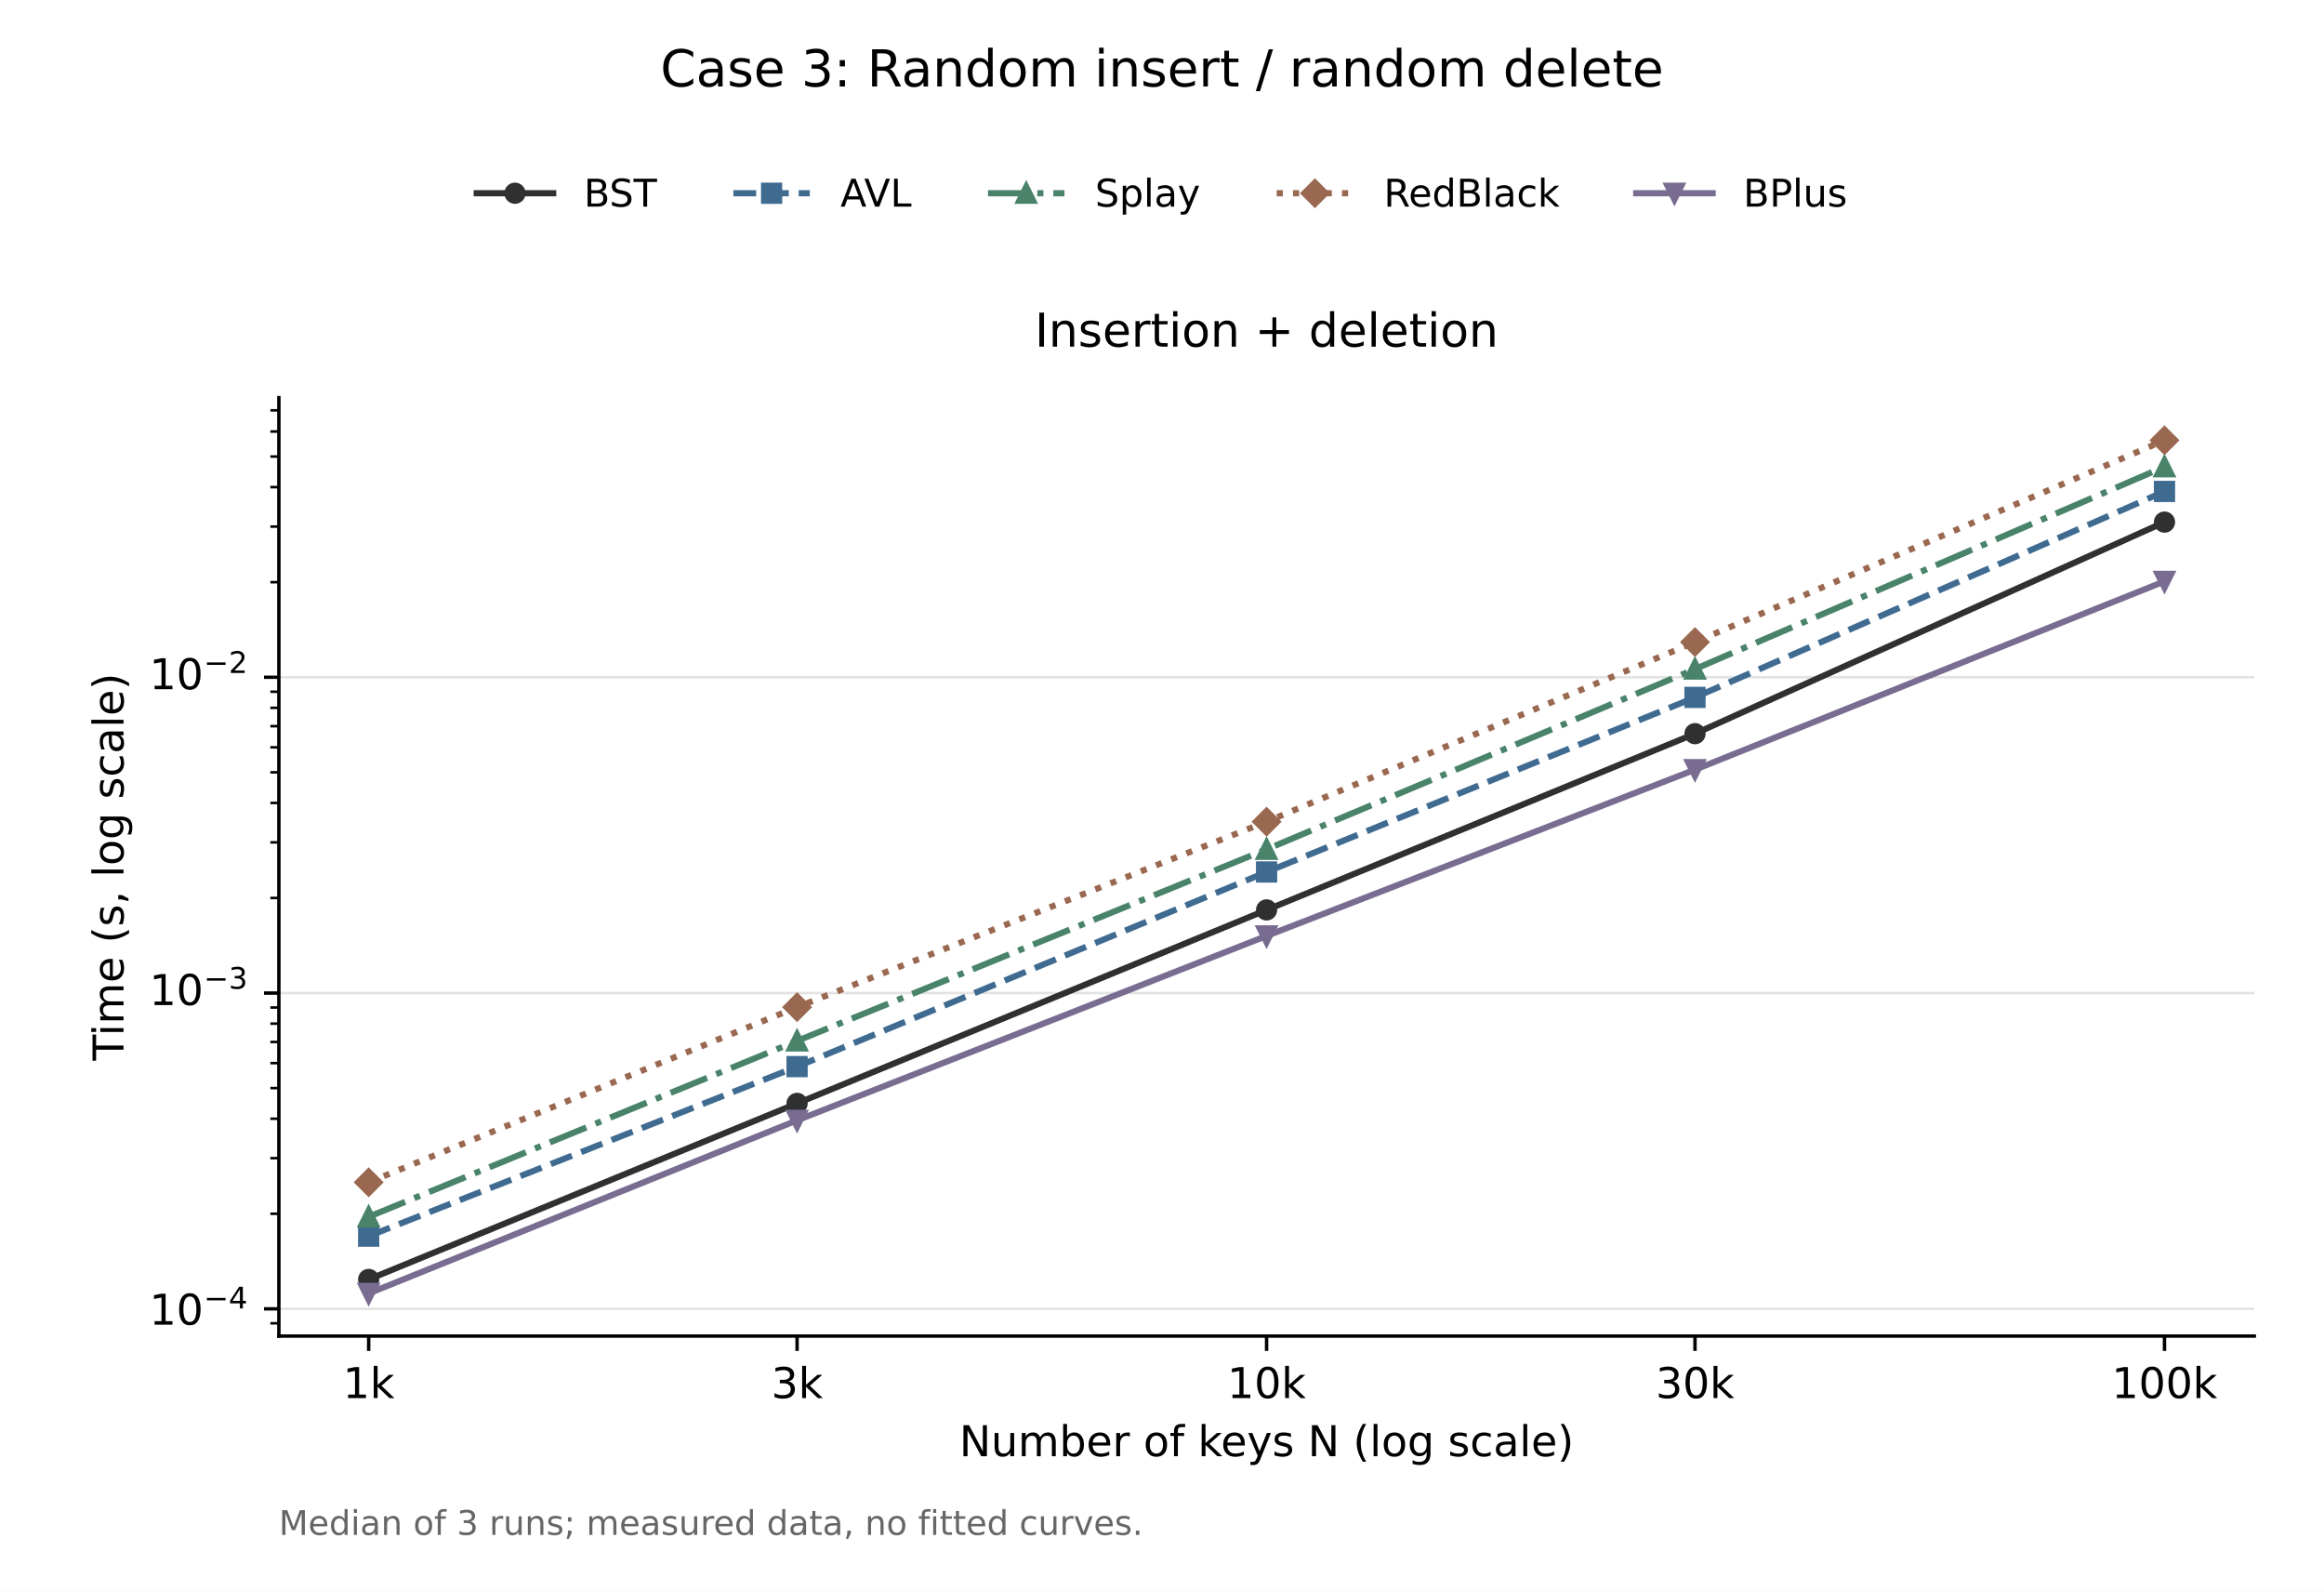
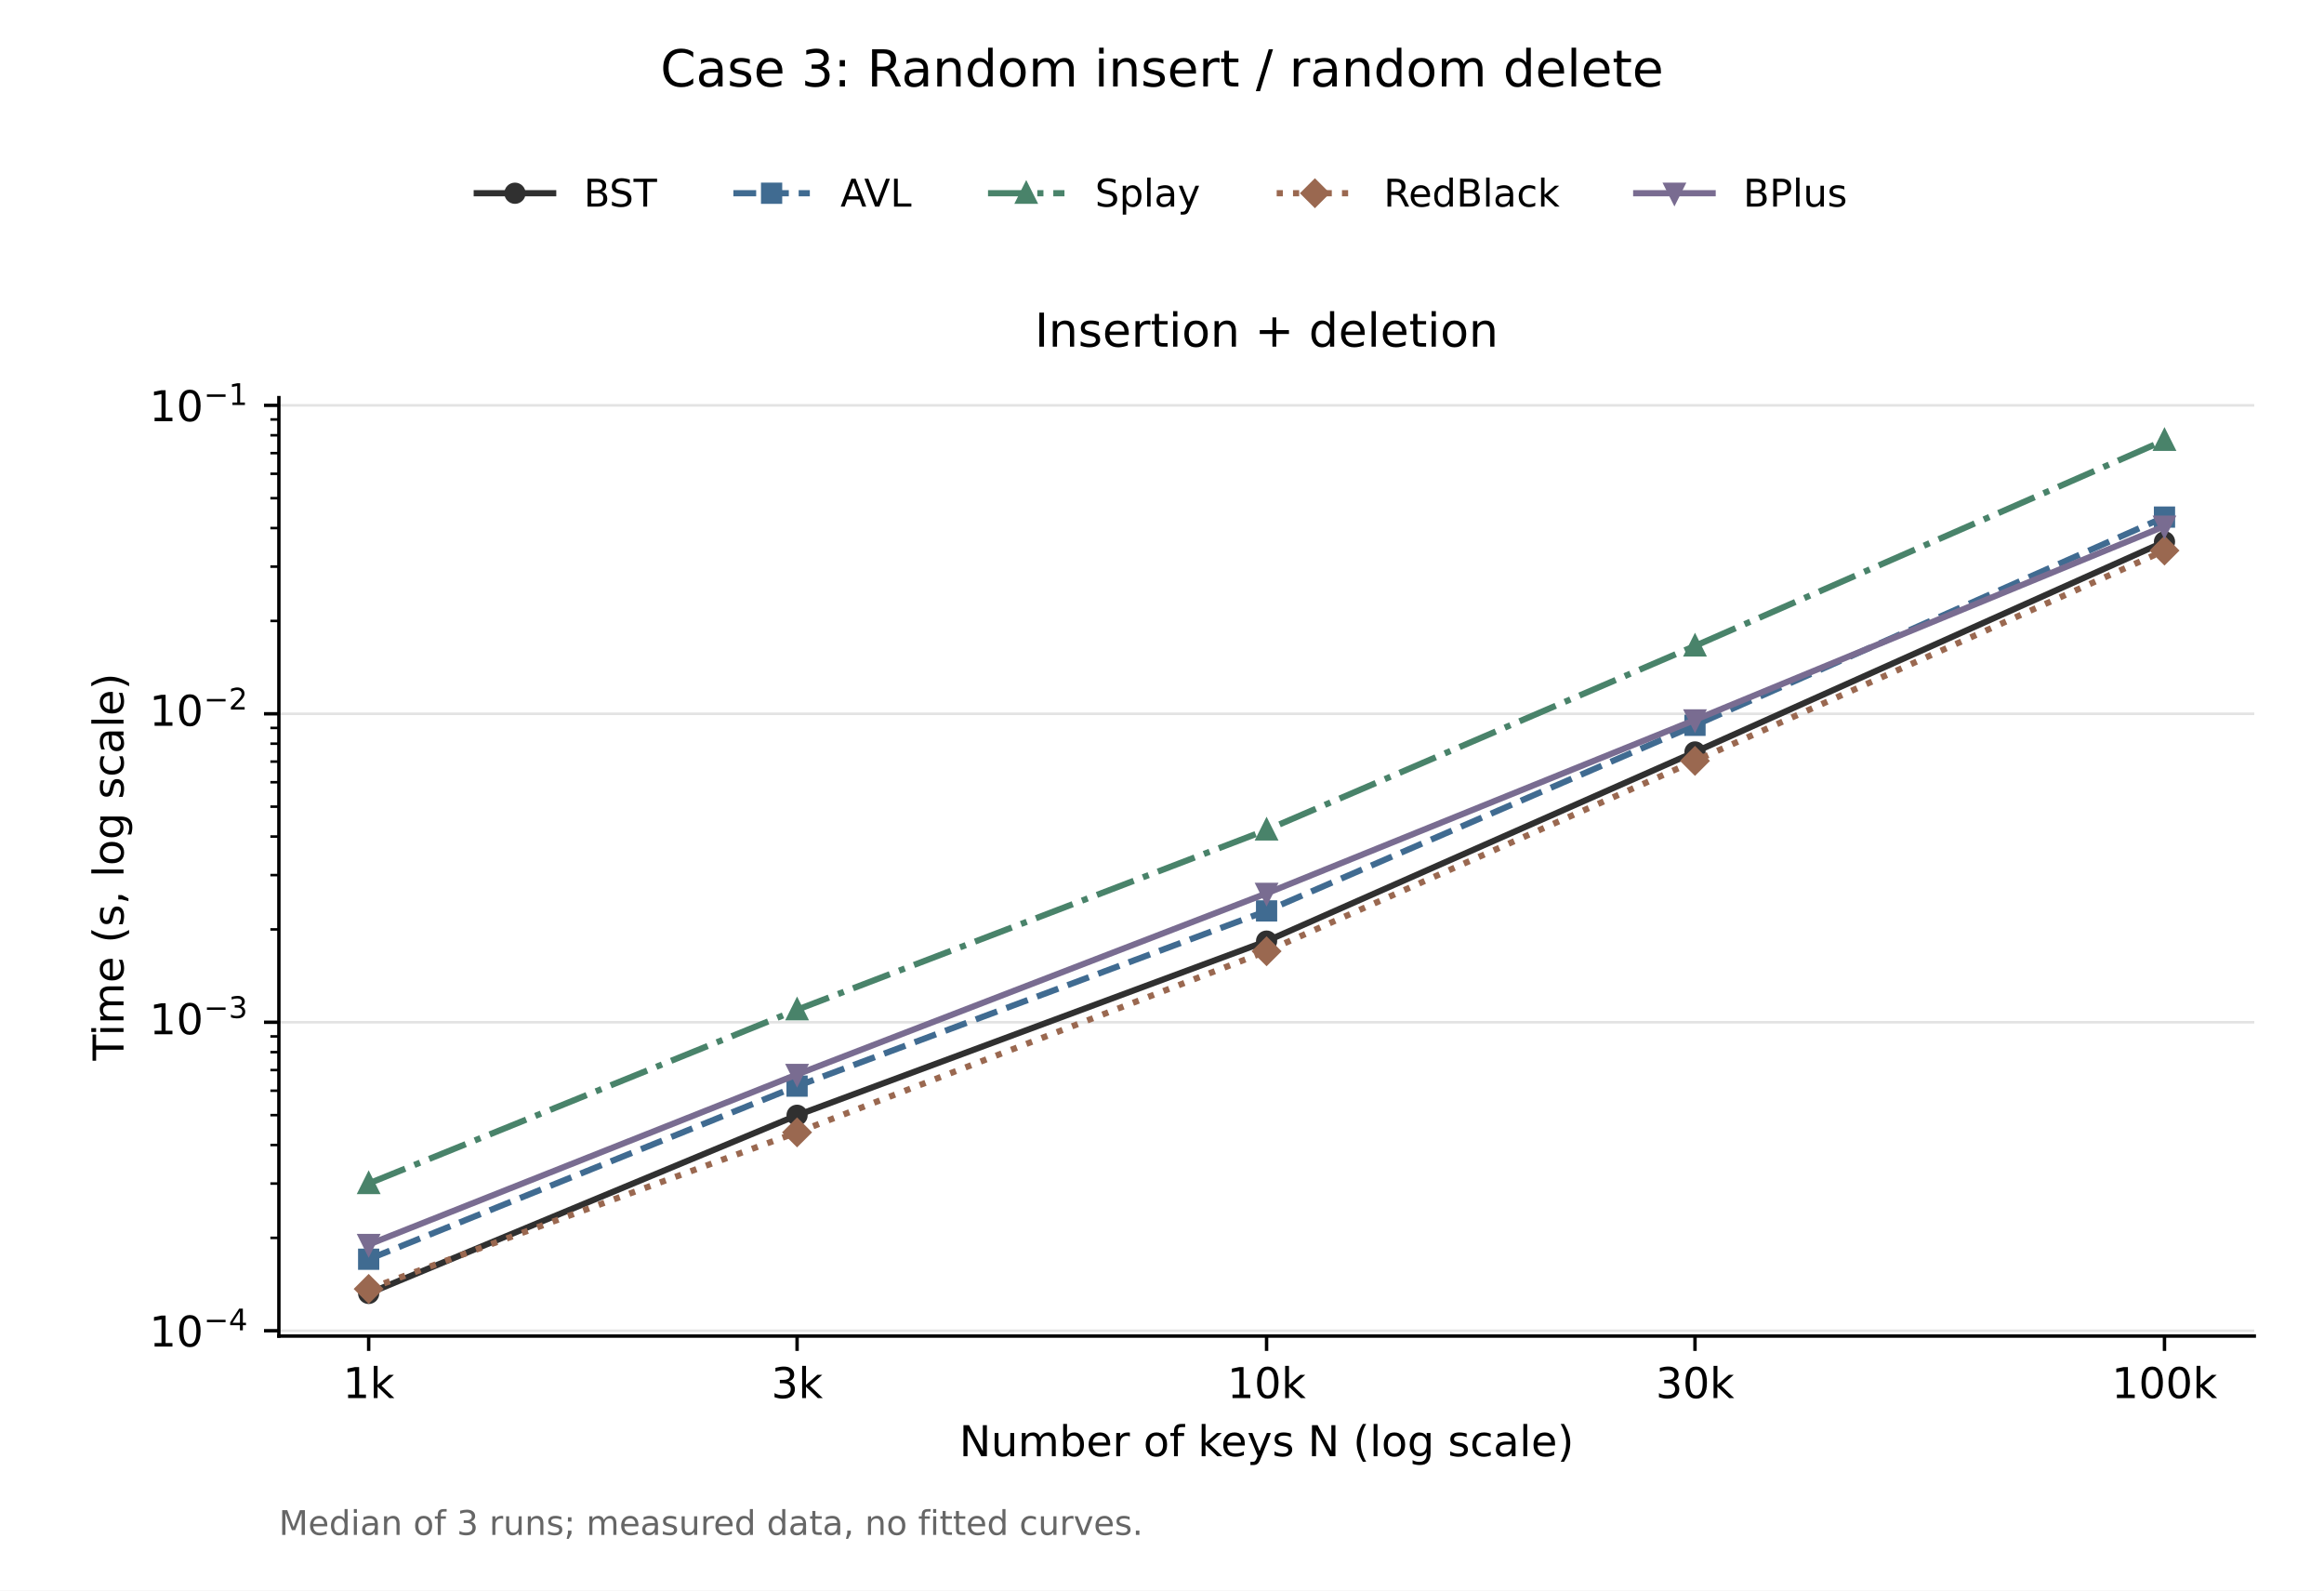
<svg xmlns="http://www.w3.org/2000/svg" xmlns:xlink="http://www.w3.org/1999/xlink" width="547.2pt" height="374.4pt" viewBox="0 0 547.2 374.4" version="1.1">
  <defs>
    <style type="text/css">*{stroke-linejoin: round; stroke-linecap: butt}</style>
  </defs>
  <g id="figure_1">
    <g id="patch_1">
-       <path d="M 0 374.4  L 547.2 374.4  L 547.2 0  L 0 0  z " style="fill: #ffffff" />
+       <path d="M 0 374.4 L 547.2 374.4 L 547.2 0 L 0 0 z " style="fill: #ffffff" />
    </g>
    <g id="axes_1">
      <g id="patch_2">
-         <path d="M 65.664 314.496  L 530.784 314.496  L 530.784 93.6  L 65.664 93.6  z " style="fill: #ffffff" />
+         <path d="M 65.664 314.496 L 530.784 314.496 L 530.784 93.6 L 65.664 93.6 z " style="fill: #ffffff" />
      </g>
      <g id="matplotlib.axis_1">
        <g id="xtick_1">
          <g id="line2d_1">
            <defs>
-               <path id="mc8c83ff9ce" d="M 0 0  L 0 3.5  " style="stroke: #000000; stroke-width: 0.8" />
+               <path id="m0b9800eea7" d="M 0 0 L 0 3.5 " style="stroke: #000000; stroke-width: 0.8" />
            </defs>
            <g>
-               <use xlink:href="#mc8c83ff9ce" x="86.806" y="314.496" style="stroke: #000000; stroke-width: 0.8" />
+               <use xlink:href="#m0b9800eea7" x="86.806" y="314.496" style="stroke: #000000; stroke-width: 0.8" />
            </g>
          </g>
          <g id="text_1">
            <text style="font-size: 10px; font-family: 'DejaVu Sans'; text-anchor: middle" x="86.806" y="329.094" transform="rotate(-0 86.80582 329.0944)">1k</text>
          </g>
        </g>
        <g id="xtick_2">
          <g id="line2d_2">
            <g>
-               <use xlink:href="#mc8c83ff9ce" x="187.678" y="314.496" style="stroke: #000000; stroke-width: 0.8" />
+               <use xlink:href="#m0b9800eea7" x="187.678" y="314.496" style="stroke: #000000; stroke-width: 0.8" />
            </g>
          </g>
          <g id="text_2">
            <text style="font-size: 10px; font-family: 'DejaVu Sans'; text-anchor: middle" x="187.678" y="329.094" transform="rotate(-0 187.6779 329.0944)">3k</text>
          </g>
        </g>
        <g id="xtick_3">
          <g id="line2d_3">
            <g>
-               <use xlink:href="#mc8c83ff9ce" x="298.224" y="314.496" style="stroke: #000000; stroke-width: 0.8" />
+               <use xlink:href="#m0b9800eea7" x="298.224" y="314.496" style="stroke: #000000; stroke-width: 0.8" />
            </g>
          </g>
          <g id="text_3">
            <text style="font-size: 10px; font-family: 'DejaVu Sans'; text-anchor: middle" x="298.224" y="329.094" transform="rotate(-0 298.224 329.0944)">10k</text>
          </g>
        </g>
        <g id="xtick_4">
          <g id="line2d_4">
            <g>
-               <use xlink:href="#mc8c83ff9ce" x="399.096" y="314.496" style="stroke: #000000; stroke-width: 0.8" />
+               <use xlink:href="#m0b9800eea7" x="399.096" y="314.496" style="stroke: #000000; stroke-width: 0.8" />
            </g>
          </g>
          <g id="text_4">
            <text style="font-size: 10px; font-family: 'DejaVu Sans'; text-anchor: middle" x="399.096" y="329.094" transform="rotate(-0 399.0961 329.0944)">30k</text>
          </g>
        </g>
        <g id="xtick_5">
          <g id="line2d_5">
            <g>
-               <use xlink:href="#mc8c83ff9ce" x="509.642" y="314.496" style="stroke: #000000; stroke-width: 0.8" />
+               <use xlink:href="#m0b9800eea7" x="509.642" y="314.496" style="stroke: #000000; stroke-width: 0.8" />
            </g>
          </g>
          <g id="text_5">
            <text style="font-size: 10px; font-family: 'DejaVu Sans'; text-anchor: middle" x="509.642" y="329.094" transform="rotate(-0 509.6422 329.0944)">100k</text>
          </g>
        </g>
        <g id="text_6">
          <text style="font-size: 10px; font-family: 'DejaVu Sans'; text-anchor: middle" x="298.224" y="342.773" transform="rotate(-0 298.224 342.7726)">Number of keys N (log scale)</text>
        </g>
      </g>
      <g id="matplotlib.axis_2">
        <g id="ytick_1">
          <g id="line2d_6">
-             <path d="M 65.664 308.085  L 530.784 308.085  " clip-path="url(#pf4dd8844b3)" style="fill: none; stroke: #e3e3e3; stroke-width: 0.6; stroke-linecap: square" />
+             <path d="M 65.664 313.234 L 530.784 313.234 " clip-path="url(#p2b72daee53)" style="fill: none; stroke: #e3e3e3; stroke-width: 0.6; stroke-linecap: square" />
          </g>
          <g id="line2d_7">
            <defs>
-               <path id="m51f240c580" d="M 0 0  L -3.5 0  " style="stroke: #000000; stroke-width: 0.8" />
+               <path id="m5bcf58b4c4" d="M 0 0 L -3.5 0 " style="stroke: #000000; stroke-width: 0.8" />
            </defs>
            <g>
-               <use xlink:href="#m51f240c580" x="65.664" y="308.085" style="stroke: #000000; stroke-width: 0.8" />
+               <use xlink:href="#m5bcf58b4c4" x="65.664" y="313.234" style="stroke: #000000; stroke-width: 0.8" />
            </g>
          </g>
          <g id="text_7">
-             <g transform="translate(35.164 311.8842)">
+             <g transform="translate(35.164 317.0328)">
              <text>
                <tspan x="0" y="-0.064" style="font-size: 10px; font-family: 'DejaVu Sans'">1</tspan>
                <tspan x="6.362" y="-0.064" style="font-size: 10px; font-family: 'DejaVu Sans'">0</tspan>
                <tspan x="12.82" y="-3.892" style="font-size: 7px; font-family: 'DejaVu Sans'">−</tspan>
                <tspan x="18.686" y="-3.892" style="font-size: 7px; font-family: 'DejaVu Sans'">4</tspan>
              </text>
            </g>
          </g>
        </g>
        <g id="ytick_2">
          <g id="line2d_8">
-             <path d="M 65.664 233.751  L 530.784 233.751  " clip-path="url(#pf4dd8844b3)" style="fill: none; stroke: #e3e3e3; stroke-width: 0.6; stroke-linecap: square" />
+             <path d="M 65.664 240.628 L 530.784 240.628 " clip-path="url(#p2b72daee53)" style="fill: none; stroke: #e3e3e3; stroke-width: 0.6; stroke-linecap: square" />
          </g>
          <g id="line2d_9">
            <g>
-               <use xlink:href="#m51f240c580" x="65.664" y="233.751" style="stroke: #000000; stroke-width: 0.8" />
+               <use xlink:href="#m5bcf58b4c4" x="65.664" y="240.628" style="stroke: #000000; stroke-width: 0.8" />
            </g>
          </g>
          <g id="text_8">
-             <g transform="translate(35.164 237.5503)">
+             <g transform="translate(35.164 244.4268)">
              <text>
                <tspan x="0" y="-0.977" style="font-size: 10px; font-family: 'DejaVu Sans'">1</tspan>
                <tspan x="6.362" y="-0.977" style="font-size: 10px; font-family: 'DejaVu Sans'">0</tspan>
                <tspan x="12.82" y="-4.805" style="font-size: 7px; font-family: 'DejaVu Sans'">−</tspan>
                <tspan x="18.686" y="-4.805" style="font-size: 7px; font-family: 'DejaVu Sans'">3</tspan>
              </text>
            </g>
          </g>
        </g>
        <g id="ytick_3">
          <g id="line2d_10">
-             <path d="M 65.664 159.417  L 530.784 159.417  " clip-path="url(#pf4dd8844b3)" style="fill: none; stroke: #e3e3e3; stroke-width: 0.6; stroke-linecap: square" />
+             <path d="M 65.664 168.022 L 530.784 168.022 " clip-path="url(#p2b72daee53)" style="fill: none; stroke: #e3e3e3; stroke-width: 0.6; stroke-linecap: square" />
          </g>
          <g id="line2d_11">
            <g>
-               <use xlink:href="#m51f240c580" x="65.664" y="159.417" style="stroke: #000000; stroke-width: 0.8" />
+               <use xlink:href="#m5bcf58b4c4" x="65.664" y="168.022" style="stroke: #000000; stroke-width: 0.8" />
            </g>
          </g>
          <g id="text_9">
-             <g transform="translate(35.164 163.2165)">
+             <g transform="translate(35.164 171.8208)">
              <text>
                <tspan x="0" y="-0.977" style="font-size: 10px; font-family: 'DejaVu Sans'">1</tspan>
                <tspan x="6.362" y="-0.977" style="font-size: 10px; font-family: 'DejaVu Sans'">0</tspan>
                <tspan x="12.82" y="-4.805" style="font-size: 7px; font-family: 'DejaVu Sans'">−</tspan>
                <tspan x="18.686" y="-4.805" style="font-size: 7px; font-family: 'DejaVu Sans'">2</tspan>
              </text>
            </g>
          </g>
        </g>
        <g id="ytick_4">
          <g id="line2d_12">
+             <path d="M 65.664 95.416 L 530.784 95.416 " clip-path="url(#p2b72daee53)" style="fill: none; stroke: #e3e3e3; stroke-width: 0.6; stroke-linecap: square" />
+           </g>
+           <g id="line2d_13">
+             <g>
+               <use xlink:href="#m5bcf58b4c4" x="65.664" y="95.416" style="stroke: #000000; stroke-width: 0.8" />
+             </g>
+           </g>
+           <g id="text_10">
+             <g transform="translate(35.164 99.21474)">
+               <text>
+                 <tspan x="0" y="-0.064" style="font-size: 10px; font-family: 'DejaVu Sans'">1</tspan>
+                 <tspan x="6.362" y="-0.064" style="font-size: 10px; font-family: 'DejaVu Sans'">0</tspan>
+                 <tspan x="12.82" y="-3.892" style="font-size: 7px; font-family: 'DejaVu Sans'">−</tspan>
+                 <tspan x="18.686" y="-3.892" style="font-size: 7px; font-family: 'DejaVu Sans'">1</tspan>
+               </text>
+             </g>
+           </g>
+         </g>
+         <g id="ytick_5">
+           <g id="line2d_14">
            <defs>
-               <path id="mef35896a29" d="M 0 0  L -2 0  " style="stroke: #000000; stroke-width: 0.6" />
+               <path id="m9f6e33cd33" d="M 0 0 L -2 0 " style="stroke: #000000; stroke-width: 0.6" />
            </defs>
            <g>
-               <use xlink:href="#mef35896a29" x="65.664" y="311.486" style="stroke: #000000; stroke-width: 0.6" />
-             </g>
-           </g>
-         </g>
-         <g id="ytick_5">
-           <g id="line2d_13">
-             <g>
-               <use xlink:href="#mef35896a29" x="65.664" y="285.708" style="stroke: #000000; stroke-width: 0.6" />
+               <use xlink:href="#m9f6e33cd33" x="65.664" y="291.377" style="stroke: #000000; stroke-width: 0.6" />
            </g>
          </g>
        </g>
        <g id="ytick_6">
-           <g id="line2d_14">
-             <g>
-               <use xlink:href="#mef35896a29" x="65.664" y="272.619" style="stroke: #000000; stroke-width: 0.6" />
+           <g id="line2d_15">
+             <g>
+               <use xlink:href="#m9f6e33cd33" x="65.664" y="278.592" style="stroke: #000000; stroke-width: 0.6" />
            </g>
          </g>
        </g>
        <g id="ytick_7">
-           <g id="line2d_15">
-             <g>
-               <use xlink:href="#mef35896a29" x="65.664" y="263.332" style="stroke: #000000; stroke-width: 0.6" />
+           <g id="line2d_16">
+             <g>
+               <use xlink:href="#m9f6e33cd33" x="65.664" y="269.52" style="stroke: #000000; stroke-width: 0.6" />
            </g>
          </g>
        </g>
        <g id="ytick_8">
-           <g id="line2d_16">
-             <g>
-               <use xlink:href="#mef35896a29" x="65.664" y="256.128" style="stroke: #000000; stroke-width: 0.6" />
+           <g id="line2d_17">
+             <g>
+               <use xlink:href="#m9f6e33cd33" x="65.664" y="262.484" style="stroke: #000000; stroke-width: 0.6" />
            </g>
          </g>
        </g>
        <g id="ytick_9">
-           <g id="line2d_17">
-             <g>
-               <use xlink:href="#mef35896a29" x="65.664" y="250.242" style="stroke: #000000; stroke-width: 0.6" />
+           <g id="line2d_18">
+             <g>
+               <use xlink:href="#m9f6e33cd33" x="65.664" y="256.735" style="stroke: #000000; stroke-width: 0.6" />
            </g>
          </g>
        </g>
        <g id="ytick_10">
-           <g id="line2d_18">
-             <g>
-               <use xlink:href="#mef35896a29" x="65.664" y="245.266" style="stroke: #000000; stroke-width: 0.6" />
+           <g id="line2d_19">
+             <g>
+               <use xlink:href="#m9f6e33cd33" x="65.664" y="251.874" style="stroke: #000000; stroke-width: 0.6" />
            </g>
          </g>
        </g>
        <g id="ytick_11">
-           <g id="line2d_19">
-             <g>
-               <use xlink:href="#mef35896a29" x="65.664" y="240.955" style="stroke: #000000; stroke-width: 0.6" />
+           <g id="line2d_20">
+             <g>
+               <use xlink:href="#m9f6e33cd33" x="65.664" y="247.664" style="stroke: #000000; stroke-width: 0.6" />
            </g>
          </g>
        </g>
        <g id="ytick_12">
-           <g id="line2d_20">
-             <g>
-               <use xlink:href="#mef35896a29" x="65.664" y="237.152" style="stroke: #000000; stroke-width: 0.6" />
+           <g id="line2d_21">
+             <g>
+               <use xlink:href="#m9f6e33cd33" x="65.664" y="243.95" style="stroke: #000000; stroke-width: 0.6" />
            </g>
          </g>
        </g>
        <g id="ytick_13">
-           <g id="line2d_21">
-             <g>
-               <use xlink:href="#mef35896a29" x="65.664" y="211.374" style="stroke: #000000; stroke-width: 0.6" />
+           <g id="line2d_22">
+             <g>
+               <use xlink:href="#m9f6e33cd33" x="65.664" y="218.771" style="stroke: #000000; stroke-width: 0.6" />
            </g>
          </g>
        </g>
        <g id="ytick_14">
-           <g id="line2d_22">
-             <g>
-               <use xlink:href="#mef35896a29" x="65.664" y="198.285" style="stroke: #000000; stroke-width: 0.6" />
+           <g id="line2d_23">
+             <g>
+               <use xlink:href="#m9f6e33cd33" x="65.664" y="205.986" style="stroke: #000000; stroke-width: 0.6" />
            </g>
          </g>
        </g>
        <g id="ytick_15">
-           <g id="line2d_23">
-             <g>
-               <use xlink:href="#mef35896a29" x="65.664" y="188.998" style="stroke: #000000; stroke-width: 0.6" />
+           <g id="line2d_24">
+             <g>
+               <use xlink:href="#m9f6e33cd33" x="65.664" y="196.914" style="stroke: #000000; stroke-width: 0.6" />
            </g>
          </g>
        </g>
        <g id="ytick_16">
-           <g id="line2d_24">
-             <g>
-               <use xlink:href="#mef35896a29" x="65.664" y="181.794" style="stroke: #000000; stroke-width: 0.6" />
+           <g id="line2d_25">
+             <g>
+               <use xlink:href="#m9f6e33cd33" x="65.664" y="189.878" style="stroke: #000000; stroke-width: 0.6" />
            </g>
          </g>
        </g>
        <g id="ytick_17">
-           <g id="line2d_25">
-             <g>
-               <use xlink:href="#mef35896a29" x="65.664" y="175.908" style="stroke: #000000; stroke-width: 0.6" />
+           <g id="line2d_26">
+             <g>
+               <use xlink:href="#m9f6e33cd33" x="65.664" y="184.129" style="stroke: #000000; stroke-width: 0.6" />
            </g>
          </g>
        </g>
        <g id="ytick_18">
-           <g id="line2d_26">
-             <g>
-               <use xlink:href="#mef35896a29" x="65.664" y="170.932" style="stroke: #000000; stroke-width: 0.6" />
+           <g id="line2d_27">
+             <g>
+               <use xlink:href="#m9f6e33cd33" x="65.664" y="179.268" style="stroke: #000000; stroke-width: 0.6" />
            </g>
          </g>
        </g>
        <g id="ytick_19">
-           <g id="line2d_27">
-             <g>
-               <use xlink:href="#mef35896a29" x="65.664" y="166.621" style="stroke: #000000; stroke-width: 0.6" />
+           <g id="line2d_28">
+             <g>
+               <use xlink:href="#m9f6e33cd33" x="65.664" y="175.058" style="stroke: #000000; stroke-width: 0.6" />
            </g>
          </g>
        </g>
        <g id="ytick_20">
-           <g id="line2d_28">
-             <g>
-               <use xlink:href="#mef35896a29" x="65.664" y="162.819" style="stroke: #000000; stroke-width: 0.6" />
+           <g id="line2d_29">
+             <g>
+               <use xlink:href="#m9f6e33cd33" x="65.664" y="171.344" style="stroke: #000000; stroke-width: 0.6" />
            </g>
          </g>
        </g>
        <g id="ytick_21">
-           <g id="line2d_29">
-             <g>
-               <use xlink:href="#mef35896a29" x="65.664" y="137.041" style="stroke: #000000; stroke-width: 0.6" />
+           <g id="line2d_30">
+             <g>
+               <use xlink:href="#m9f6e33cd33" x="65.664" y="146.165" style="stroke: #000000; stroke-width: 0.6" />
            </g>
          </g>
        </g>
        <g id="ytick_22">
-           <g id="line2d_30">
-             <g>
-               <use xlink:href="#mef35896a29" x="65.664" y="123.951" style="stroke: #000000; stroke-width: 0.6" />
+           <g id="line2d_31">
+             <g>
+               <use xlink:href="#m9f6e33cd33" x="65.664" y="133.38" style="stroke: #000000; stroke-width: 0.6" />
            </g>
          </g>
        </g>
        <g id="ytick_23">
-           <g id="line2d_31">
-             <g>
-               <use xlink:href="#mef35896a29" x="65.664" y="114.664" style="stroke: #000000; stroke-width: 0.6" />
+           <g id="line2d_32">
+             <g>
+               <use xlink:href="#m9f6e33cd33" x="65.664" y="124.308" style="stroke: #000000; stroke-width: 0.6" />
            </g>
          </g>
        </g>
        <g id="ytick_24">
-           <g id="line2d_32">
-             <g>
-               <use xlink:href="#mef35896a29" x="65.664" y="107.46" style="stroke: #000000; stroke-width: 0.6" />
+           <g id="line2d_33">
+             <g>
+               <use xlink:href="#m9f6e33cd33" x="65.664" y="117.272" style="stroke: #000000; stroke-width: 0.6" />
            </g>
          </g>
        </g>
        <g id="ytick_25">
-           <g id="line2d_33">
-             <g>
-               <use xlink:href="#mef35896a29" x="65.664" y="101.574" style="stroke: #000000; stroke-width: 0.6" />
+           <g id="line2d_34">
+             <g>
+               <use xlink:href="#m9f6e33cd33" x="65.664" y="111.523" style="stroke: #000000; stroke-width: 0.6" />
            </g>
          </g>
        </g>
        <g id="ytick_26">
-           <g id="line2d_34">
-             <g>
-               <use xlink:href="#mef35896a29" x="65.664" y="96.598" style="stroke: #000000; stroke-width: 0.6" />
-             </g>
-           </g>
-         </g>
-         <g id="text_10">
+           <g id="line2d_35">
+             <g>
+               <use xlink:href="#m9f6e33cd33" x="65.664" y="106.662" style="stroke: #000000; stroke-width: 0.6" />
+             </g>
+           </g>
+         </g>
+         <g id="ytick_27">
+           <g id="line2d_36">
+             <g>
+               <use xlink:href="#m9f6e33cd33" x="65.664" y="102.452" style="stroke: #000000; stroke-width: 0.6" />
+             </g>
+           </g>
+         </g>
+         <g id="ytick_28">
+           <g id="line2d_37">
+             <g>
+               <use xlink:href="#m9f6e33cd33" x="65.664" y="98.738" style="stroke: #000000; stroke-width: 0.6" />
+             </g>
+           </g>
+         </g>
+         <g id="text_11">
          <text style="font-size: 10px; font-family: 'DejaVu Sans'; text-anchor: middle" x="29.084" y="204.048" transform="rotate(-90 29.08431 204.048)">Time (s, log scale)</text>
        </g>
      </g>
-       <g id="line2d_35">
-         <path d="M 86.806 301.167  L 187.678 259.723  L 298.224 214.184  L 399.096 172.698  L 509.642 122.897  " clip-path="url(#pf4dd8844b3)" style="fill: none; stroke: #303030; stroke-width: 1.45; stroke-linecap: square" />
+       <g id="line2d_38">
+         <path d="M 86.806 304.455 L 187.678 262.522 L 298.224 221.524 L 399.096 177.002 L 509.642 127.528 " clip-path="url(#p2b72daee53)" style="fill: none; stroke: #303030; stroke-width: 1.45; stroke-linecap: square" />
        <defs>
-           <path id="m5ff3c73389" d="M 0 2  C 0.53 2 1.039 1.789 1.414 1.414  C 1.789 1.039 2 0.53 2 0  C 2 -0.53 1.789 -1.039 1.414 -1.414  C 1.039 -1.789 0.53 -2 0 -2  C -0.53 -2 -1.039 -1.789 -1.414 -1.414  C -1.789 -1.039 -2 -0.53 -2 0  C -2 0.53 -1.789 1.039 -1.414 1.414  C -1.039 1.789 -0.53 2 0 2  z " style="stroke: #303030" />
+           <path id="m55ab472953" d="M 0 2 C 0.53 2 1.039 1.789 1.414 1.414 C 1.789 1.039 2 0.53 2 0 C 2 -0.53 1.789 -1.039 1.414 -1.414 C 1.039 -1.789 0.53 -2 0 -2 C -0.53 -2 -1.039 -1.789 -1.414 -1.414 C -1.789 -1.039 -2 -0.53 -2 0 C -2 0.53 -1.789 1.039 -1.414 1.414 C -1.039 1.789 -0.53 2 0 2 z " style="stroke: #303030" />
        </defs>
-         <g clip-path="url(#pf4dd8844b3)">
-           <use xlink:href="#m5ff3c73389" x="86.806" y="301.167" style="fill: #303030; stroke: #303030" />
-           <use xlink:href="#m5ff3c73389" x="187.678" y="259.723" style="fill: #303030; stroke: #303030" />
-           <use xlink:href="#m5ff3c73389" x="298.224" y="214.184" style="fill: #303030; stroke: #303030" />
-           <use xlink:href="#m5ff3c73389" x="399.096" y="172.698" style="fill: #303030; stroke: #303030" />
-           <use xlink:href="#m5ff3c73389" x="509.642" y="122.897" style="fill: #303030; stroke: #303030" />
-         </g>
-       </g>
-       <g id="line2d_36">
-         <path d="M 86.806 290.974  L 187.678 251.07  L 298.224 205.254  L 399.096 164.16  L 509.642 115.68  " clip-path="url(#pf4dd8844b3)" style="fill: none; stroke-dasharray: 5.365,2.32; stroke-dashoffset: 0; stroke: #406b91; stroke-width: 1.45" />
+         <g clip-path="url(#p2b72daee53)">
+           <use xlink:href="#m55ab472953" x="86.806" y="304.455" style="fill: #303030; stroke: #303030" />
+           <use xlink:href="#m55ab472953" x="187.678" y="262.522" style="fill: #303030; stroke: #303030" />
+           <use xlink:href="#m55ab472953" x="298.224" y="221.524" style="fill: #303030; stroke: #303030" />
+           <use xlink:href="#m55ab472953" x="399.096" y="177.002" style="fill: #303030; stroke: #303030" />
+           <use xlink:href="#m55ab472953" x="509.642" y="127.528" style="fill: #303030; stroke: #303030" />
+         </g>
+       </g>
+       <g id="line2d_39">
+         <path d="M 86.806 296.409 L 187.678 255.66 L 298.224 214.416 L 399.096 170.728 L 509.642 121.72 " clip-path="url(#p2b72daee53)" style="fill: none; stroke-dasharray: 5.365,2.32; stroke-dashoffset: 0; stroke: #406b91; stroke-width: 1.45" />
        <defs>
-           <path id="m976c23c59c" d="M -2 2  L 2 2  L 2 -2  L -2 -2  z " style="stroke: #406b91; stroke-linejoin: miter" />
+           <path id="mf34cf26c22" d="M -2 2 L 2 2 L 2 -2 L -2 -2 z " style="stroke: #406b91; stroke-linejoin: miter" />
        </defs>
-         <g clip-path="url(#pf4dd8844b3)">
-           <use xlink:href="#m976c23c59c" x="86.806" y="290.974" style="fill: #406b91; stroke: #406b91; stroke-linejoin: miter" />
-           <use xlink:href="#m976c23c59c" x="187.678" y="251.07" style="fill: #406b91; stroke: #406b91; stroke-linejoin: miter" />
-           <use xlink:href="#m976c23c59c" x="298.224" y="205.254" style="fill: #406b91; stroke: #406b91; stroke-linejoin: miter" />
-           <use xlink:href="#m976c23c59c" x="399.096" y="164.16" style="fill: #406b91; stroke: #406b91; stroke-linejoin: miter" />
-           <use xlink:href="#m976c23c59c" x="509.642" y="115.68" style="fill: #406b91; stroke: #406b91; stroke-linejoin: miter" />
-         </g>
-       </g>
-       <g id="line2d_37">
-         <path d="M 86.806 286.426  L 187.678 245.017  L 298.224 199.919  L 399.096 157.49  L 509.642 109.875  " clip-path="url(#pf4dd8844b3)" style="fill: none; stroke-dasharray: 9.28,2.32,1.45,2.32; stroke-dashoffset: 0; stroke: #49836a; stroke-width: 1.45" />
+         <g clip-path="url(#p2b72daee53)">
+           <use xlink:href="#mf34cf26c22" x="86.806" y="296.409" style="fill: #406b91; stroke: #406b91; stroke-linejoin: miter" />
+           <use xlink:href="#mf34cf26c22" x="187.678" y="255.66" style="fill: #406b91; stroke: #406b91; stroke-linejoin: miter" />
+           <use xlink:href="#mf34cf26c22" x="298.224" y="214.416" style="fill: #406b91; stroke: #406b91; stroke-linejoin: miter" />
+           <use xlink:href="#mf34cf26c22" x="399.096" y="170.728" style="fill: #406b91; stroke: #406b91; stroke-linejoin: miter" />
+           <use xlink:href="#mf34cf26c22" x="509.642" y="121.72" style="fill: #406b91; stroke: #406b91; stroke-linejoin: miter" />
+         </g>
+       </g>
+       <g id="line2d_40">
+         <path d="M 86.806 278.581 L 187.678 237.68 L 298.224 195.356 L 399.096 152.044 L 509.642 103.641 " clip-path="url(#p2b72daee53)" style="fill: none; stroke-dasharray: 9.28,2.32,1.45,2.32; stroke-dashoffset: 0; stroke: #49836a; stroke-width: 1.45" />
        <defs>
-           <path id="m86f8456483" d="M 0 -2  L -2 2  L 2 2  z " style="stroke: #49836a; stroke-linejoin: miter" />
+           <path id="m77792c03ab" d="M 0 -2 L -2 2 L 2 2 z " style="stroke: #49836a; stroke-linejoin: miter" />
        </defs>
-         <g clip-path="url(#pf4dd8844b3)">
-           <use xlink:href="#m86f8456483" x="86.806" y="286.426" style="fill: #49836a; stroke: #49836a; stroke-linejoin: miter" />
-           <use xlink:href="#m86f8456483" x="187.678" y="245.017" style="fill: #49836a; stroke: #49836a; stroke-linejoin: miter" />
-           <use xlink:href="#m86f8456483" x="298.224" y="199.919" style="fill: #49836a; stroke: #49836a; stroke-linejoin: miter" />
-           <use xlink:href="#m86f8456483" x="399.096" y="157.49" style="fill: #49836a; stroke: #49836a; stroke-linejoin: miter" />
-           <use xlink:href="#m86f8456483" x="509.642" y="109.875" style="fill: #49836a; stroke: #49836a; stroke-linejoin: miter" />
-         </g>
-       </g>
-       <g id="line2d_38">
-         <path d="M 86.806 278.299  L 187.678 237.074  L 298.224 193.418  L 399.096 151.144  L 509.642 103.641  " clip-path="url(#pf4dd8844b3)" style="fill: none; stroke-dasharray: 1.45,2.393; stroke-dashoffset: 0; stroke: #9a6850; stroke-width: 1.45" />
+         <g clip-path="url(#p2b72daee53)">
+           <use xlink:href="#m77792c03ab" x="86.806" y="278.581" style="fill: #49836a; stroke: #49836a; stroke-linejoin: miter" />
+           <use xlink:href="#m77792c03ab" x="187.678" y="237.68" style="fill: #49836a; stroke: #49836a; stroke-linejoin: miter" />
+           <use xlink:href="#m77792c03ab" x="298.224" y="195.356" style="fill: #49836a; stroke: #49836a; stroke-linejoin: miter" />
+           <use xlink:href="#m77792c03ab" x="399.096" y="152.044" style="fill: #49836a; stroke: #49836a; stroke-linejoin: miter" />
+           <use xlink:href="#m77792c03ab" x="509.642" y="103.641" style="fill: #49836a; stroke: #49836a; stroke-linejoin: miter" />
+         </g>
+       </g>
+       <g id="line2d_41">
+         <path d="M 86.806 303.399 L 187.678 266.551 L 298.224 223.914 L 399.096 179.105 L 509.642 129.593 " clip-path="url(#p2b72daee53)" style="fill: none; stroke-dasharray: 1.45,2.393; stroke-dashoffset: 0; stroke: #9a6850; stroke-width: 1.45" />
        <defs>
-           <path id="mde71961528" d="M 0 2.828  L 2.828 0  L 0 -2.828  L -2.828 0  z " style="stroke: #9a6850; stroke-linejoin: miter" />
+           <path id="mea0552daf0" d="M 0 2.828 L 2.828 0 L 0 -2.828 L -2.828 0 z " style="stroke: #9a6850; stroke-linejoin: miter" />
        </defs>
-         <g clip-path="url(#pf4dd8844b3)">
-           <use xlink:href="#mde71961528" x="86.806" y="278.299" style="fill: #9a6850; stroke: #9a6850; stroke-linejoin: miter" />
-           <use xlink:href="#mde71961528" x="187.678" y="237.074" style="fill: #9a6850; stroke: #9a6850; stroke-linejoin: miter" />
-           <use xlink:href="#mde71961528" x="298.224" y="193.418" style="fill: #9a6850; stroke: #9a6850; stroke-linejoin: miter" />
-           <use xlink:href="#mde71961528" x="399.096" y="151.144" style="fill: #9a6850; stroke: #9a6850; stroke-linejoin: miter" />
-           <use xlink:href="#mde71961528" x="509.642" y="103.641" style="fill: #9a6850; stroke: #9a6850; stroke-linejoin: miter" />
-         </g>
-       </g>
-       <g id="line2d_39">
-         <path d="M 86.806 304.455  L 187.678 263.713  L 298.224 220.302  L 399.096 181.169  L 509.642 136.843  " clip-path="url(#pf4dd8844b3)" style="fill: none; stroke: #796c91; stroke-width: 1.45; stroke-linecap: square" />
+         <g clip-path="url(#p2b72daee53)">
+           <use xlink:href="#mea0552daf0" x="86.806" y="303.399" style="fill: #9a6850; stroke: #9a6850; stroke-linejoin: miter" />
+           <use xlink:href="#mea0552daf0" x="187.678" y="266.551" style="fill: #9a6850; stroke: #9a6850; stroke-linejoin: miter" />
+           <use xlink:href="#mea0552daf0" x="298.224" y="223.914" style="fill: #9a6850; stroke: #9a6850; stroke-linejoin: miter" />
+           <use xlink:href="#mea0552daf0" x="399.096" y="179.105" style="fill: #9a6850; stroke: #9a6850; stroke-linejoin: miter" />
+           <use xlink:href="#mea0552daf0" x="509.642" y="129.593" style="fill: #9a6850; stroke: #9a6850; stroke-linejoin: miter" />
+         </g>
+       </g>
+       <g id="line2d_42">
+         <path d="M 86.806 292.945 L 187.678 252.914 L 298.224 210.284 L 399.096 169.455 L 509.642 123.859 " clip-path="url(#p2b72daee53)" style="fill: none; stroke: #796c91; stroke-width: 1.45; stroke-linecap: square" />
        <defs>
-           <path id="ma32ffad209" d="M -0 2  L 2 -2  L -2 -2  z " style="stroke: #796c91; stroke-linejoin: miter" />
+           <path id="mbe48b9c633" d="M -0 2 L 2 -2 L -2 -2 z " style="stroke: #796c91; stroke-linejoin: miter" />
        </defs>
-         <g clip-path="url(#pf4dd8844b3)">
-           <use xlink:href="#ma32ffad209" x="86.806" y="304.455" style="fill: #796c91; stroke: #796c91; stroke-linejoin: miter" />
-           <use xlink:href="#ma32ffad209" x="187.678" y="263.713" style="fill: #796c91; stroke: #796c91; stroke-linejoin: miter" />
-           <use xlink:href="#ma32ffad209" x="298.224" y="220.302" style="fill: #796c91; stroke: #796c91; stroke-linejoin: miter" />
-           <use xlink:href="#ma32ffad209" x="399.096" y="181.169" style="fill: #796c91; stroke: #796c91; stroke-linejoin: miter" />
-           <use xlink:href="#ma32ffad209" x="509.642" y="136.843" style="fill: #796c91; stroke: #796c91; stroke-linejoin: miter" />
+         <g clip-path="url(#p2b72daee53)">
+           <use xlink:href="#mbe48b9c633" x="86.806" y="292.945" style="fill: #796c91; stroke: #796c91; stroke-linejoin: miter" />
+           <use xlink:href="#mbe48b9c633" x="187.678" y="252.914" style="fill: #796c91; stroke: #796c91; stroke-linejoin: miter" />
+           <use xlink:href="#mbe48b9c633" x="298.224" y="210.284" style="fill: #796c91; stroke: #796c91; stroke-linejoin: miter" />
+           <use xlink:href="#mbe48b9c633" x="399.096" y="169.455" style="fill: #796c91; stroke: #796c91; stroke-linejoin: miter" />
+           <use xlink:href="#mbe48b9c633" x="509.642" y="123.859" style="fill: #796c91; stroke: #796c91; stroke-linejoin: miter" />
        </g>
      </g>
      <g id="patch_3">
-         <path d="M 65.664 314.496  L 65.664 93.6  " style="fill: none; stroke: #000000; stroke-width: 0.8; stroke-linejoin: miter; stroke-linecap: square" />
+         <path d="M 65.664 314.496 L 65.664 93.6 " style="fill: none; stroke: #000000; stroke-width: 0.8; stroke-linejoin: miter; stroke-linecap: square" />
      </g>
      <g id="patch_4">
-         <path d="M 65.664 314.496  L 530.784 314.496  " style="fill: none; stroke: #000000; stroke-width: 0.8; stroke-linejoin: miter; stroke-linecap: square" />
-       </g>
-       <g id="text_11">
+         <path d="M 65.664 314.496 L 530.784 314.496 " style="fill: none; stroke: #000000; stroke-width: 0.8; stroke-linejoin: miter; stroke-linecap: square" />
+       </g>
+       <g id="text_12">
        <text style="font-size: 11px; font-family: 'DejaVu Sans'; text-anchor: middle" x="298.224" y="81.6" transform="rotate(-0 298.224 81.6)">Insertion + deletion</text>
      </g>
    </g>
-     <g id="text_12">
+     <g id="text_13">
      <text style="font-size: 12px; font-family: 'DejaVu Sans'; text-anchor: middle" x="273.6" y="20.35" transform="rotate(-0 273.6 20.35012)">Case 3: Random insert / random delete</text>
    </g>
-     <g id="text_13">
+     <g id="text_14">
      <text style="font-size: 8px; font-family: 'DejaVu Sans'; text-anchor: start; fill: #666666" x="65.664" y="361.296" transform="rotate(-0 65.664 361.296)">Median of 3 runs; measured data, no fitted curves.</text>
    </g>
    <g id="legend_1">
-       <g id="line2d_40">
-         <path d="M 112.252 45.485  L 121.252 45.485  L 130.252 45.485  " style="fill: none; stroke: #303030; stroke-width: 1.45; stroke-linecap: square" />
+       <g id="line2d_43">
+         <path d="M 112.252 45.485 L 121.252 45.485 L 130.252 45.485 " style="fill: none; stroke: #303030; stroke-width: 1.45; stroke-linecap: square" />
        <g>
-           <use xlink:href="#m5ff3c73389" x="121.252" y="45.485" style="fill: #303030; stroke: #303030" />
-         </g>
-       </g>
-       <g id="text_14">
+           <use xlink:href="#m55ab472953" x="121.252" y="45.485" style="fill: #303030; stroke: #303030" />
+         </g>
+       </g>
+       <g id="text_15">
        <text style="font-size: 9px; font-family: 'DejaVu Sans'; text-anchor: start" x="137.452" y="48.635" transform="rotate(-0 137.4518 48.63459)">BST</text>
      </g>
-       <g id="line2d_41">
-         <path d="M 172.68 45.485  L 181.68 45.485  L 190.68 45.485  " style="fill: none; stroke-dasharray: 5.365,2.32; stroke-dashoffset: 0; stroke: #406b91; stroke-width: 1.45" />
+       <g id="line2d_44">
+         <path d="M 172.68 45.485 L 181.68 45.485 L 190.68 45.485 " style="fill: none; stroke-dasharray: 5.365,2.32; stroke-dashoffset: 0; stroke: #406b91; stroke-width: 1.45" />
        <g>
-           <use xlink:href="#m976c23c59c" x="181.68" y="45.485" style="fill: #406b91; stroke: #406b91; stroke-linejoin: miter" />
-         </g>
-       </g>
-       <g id="text_15">
+           <use xlink:href="#mf34cf26c22" x="181.68" y="45.485" style="fill: #406b91; stroke: #406b91; stroke-linejoin: miter" />
+         </g>
+       </g>
+       <g id="text_16">
        <text style="font-size: 9px; font-family: 'DejaVu Sans'; text-anchor: start" x="197.88" y="48.635" transform="rotate(-0 197.8798 48.63459)">AVL</text>
      </g>
-       <g id="line2d_42">
-         <path d="M 232.634 45.485  L 241.634 45.485  L 250.634 45.485  " style="fill: none; stroke-dasharray: 9.28,2.32,1.45,2.32; stroke-dashoffset: 0; stroke: #49836a; stroke-width: 1.45" />
+       <g id="line2d_45">
+         <path d="M 232.634 45.485 L 241.634 45.485 L 250.634 45.485 " style="fill: none; stroke-dasharray: 9.28,2.32,1.45,2.32; stroke-dashoffset: 0; stroke: #49836a; stroke-width: 1.45" />
        <g>
-           <use xlink:href="#m86f8456483" x="241.634" y="45.485" style="fill: #49836a; stroke: #49836a; stroke-linejoin: miter" />
-         </g>
-       </g>
-       <g id="text_16">
+           <use xlink:href="#m77792c03ab" x="241.634" y="45.485" style="fill: #49836a; stroke: #49836a; stroke-linejoin: miter" />
+         </g>
+       </g>
+       <g id="text_17">
        <text style="font-size: 9px; font-family: 'DejaVu Sans'; text-anchor: start" x="257.834" y="48.635" transform="rotate(-0 257.8338 48.63459)">Splay</text>
      </g>
-       <g id="line2d_43">
-         <path d="M 300.604 45.485  L 309.604 45.485  L 318.604 45.485  " style="fill: none; stroke-dasharray: 1.45,2.393; stroke-dashoffset: 0; stroke: #9a6850; stroke-width: 1.45" />
+       <g id="line2d_46">
+         <path d="M 300.604 45.485 L 309.604 45.485 L 318.604 45.485 " style="fill: none; stroke-dasharray: 1.45,2.393; stroke-dashoffset: 0; stroke: #9a6850; stroke-width: 1.45" />
        <g>
-           <use xlink:href="#mde71961528" x="309.604" y="45.485" style="fill: #9a6850; stroke: #9a6850; stroke-linejoin: miter" />
-         </g>
-       </g>
-       <g id="text_17">
+           <use xlink:href="#mea0552daf0" x="309.604" y="45.485" style="fill: #9a6850; stroke: #9a6850; stroke-linejoin: miter" />
+         </g>
+       </g>
+       <g id="text_18">
        <text style="font-size: 9px; font-family: 'DejaVu Sans'; text-anchor: start" x="325.804" y="48.635" transform="rotate(-0 325.8035 48.63459)">RedBlack</text>
      </g>
-       <g id="line2d_44">
-         <path d="M 385.254 45.485  L 394.254 45.485  L 403.254 45.485  " style="fill: none; stroke: #796c91; stroke-width: 1.45; stroke-linecap: square" />
+       <g id="line2d_47">
+         <path d="M 385.254 45.485 L 394.254 45.485 L 403.254 45.485 " style="fill: none; stroke: #796c91; stroke-width: 1.45; stroke-linecap: square" />
        <g>
-           <use xlink:href="#ma32ffad209" x="394.254" y="45.485" style="fill: #796c91; stroke: #796c91; stroke-linejoin: miter" />
-         </g>
-       </g>
-       <g id="text_18">
+           <use xlink:href="#mbe48b9c633" x="394.254" y="45.485" style="fill: #796c91; stroke: #796c91; stroke-linejoin: miter" />
+         </g>
+       </g>
+       <g id="text_19">
        <text style="font-size: 9px; font-family: 'DejaVu Sans'; text-anchor: start" x="410.454" y="48.635" transform="rotate(-0 410.4541 48.63459)">BPlus</text>
      </g>
    </g>
  </g>
  <defs>
-     <clipPath id="pf4dd8844b3">
+     <clipPath id="p2b72daee53">
      <rect x="65.664" y="93.6" width="465.12" height="220.896" />
    </clipPath>
  </defs>
</svg>
